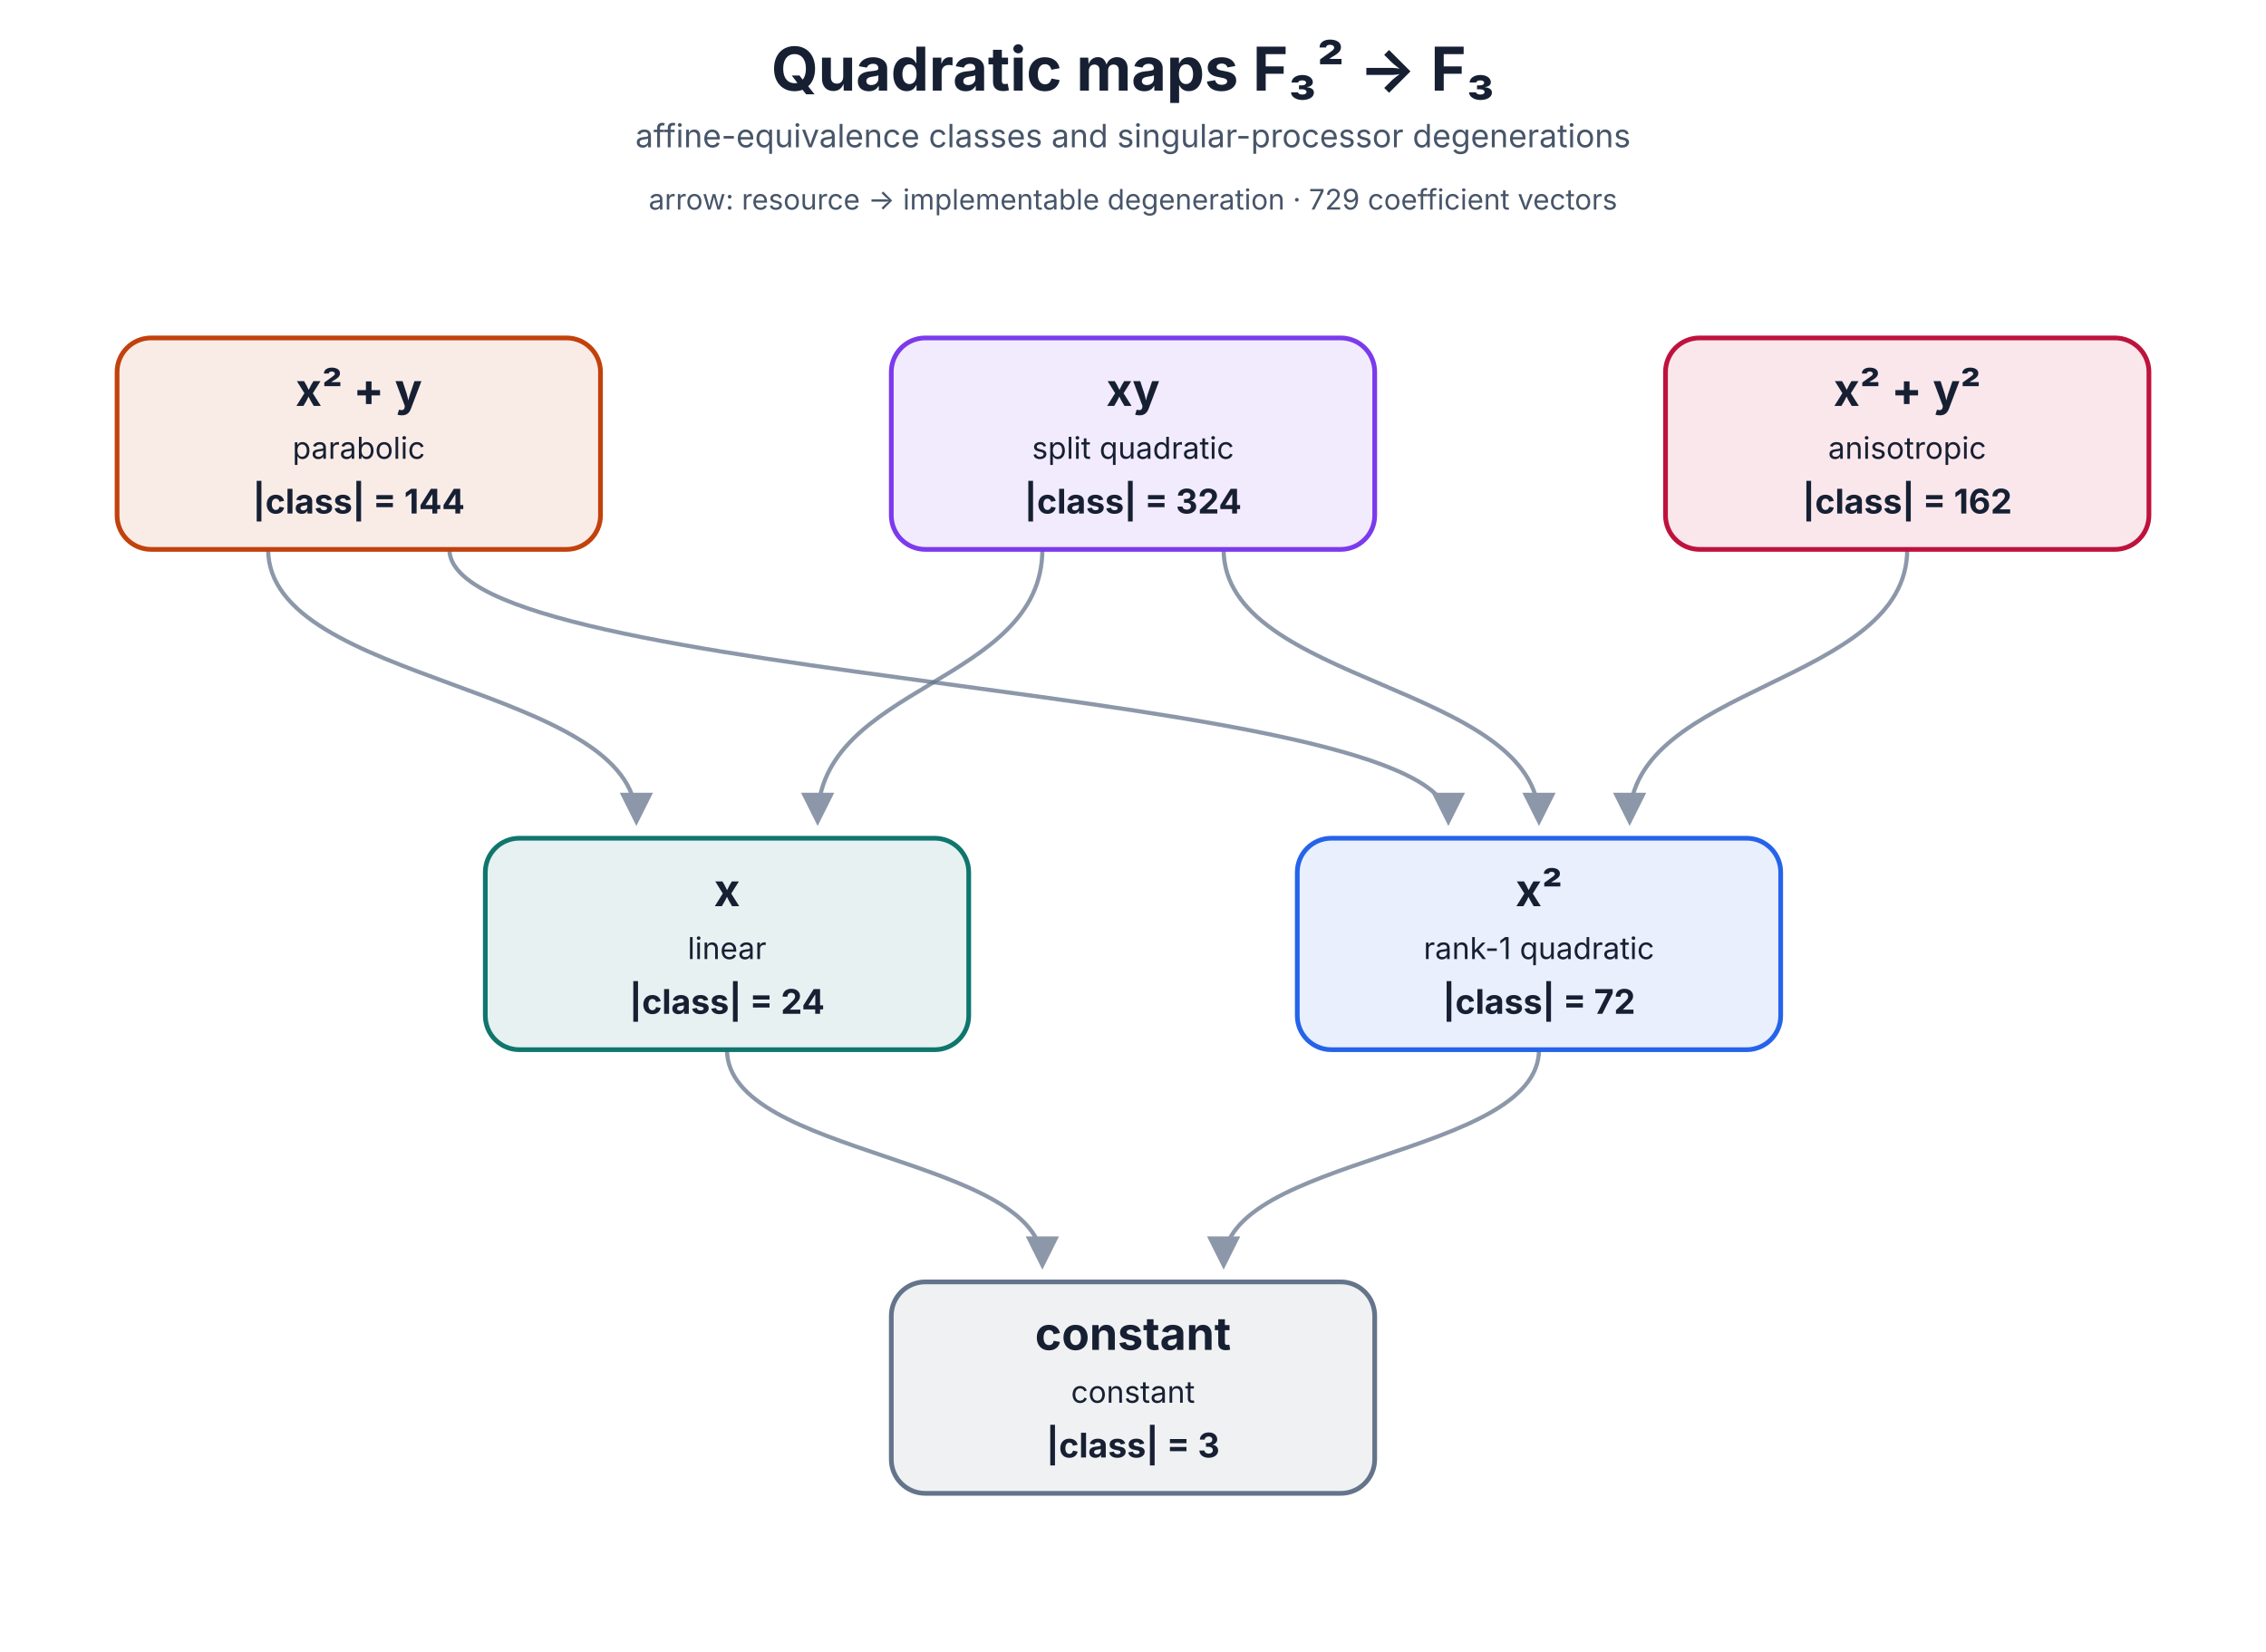
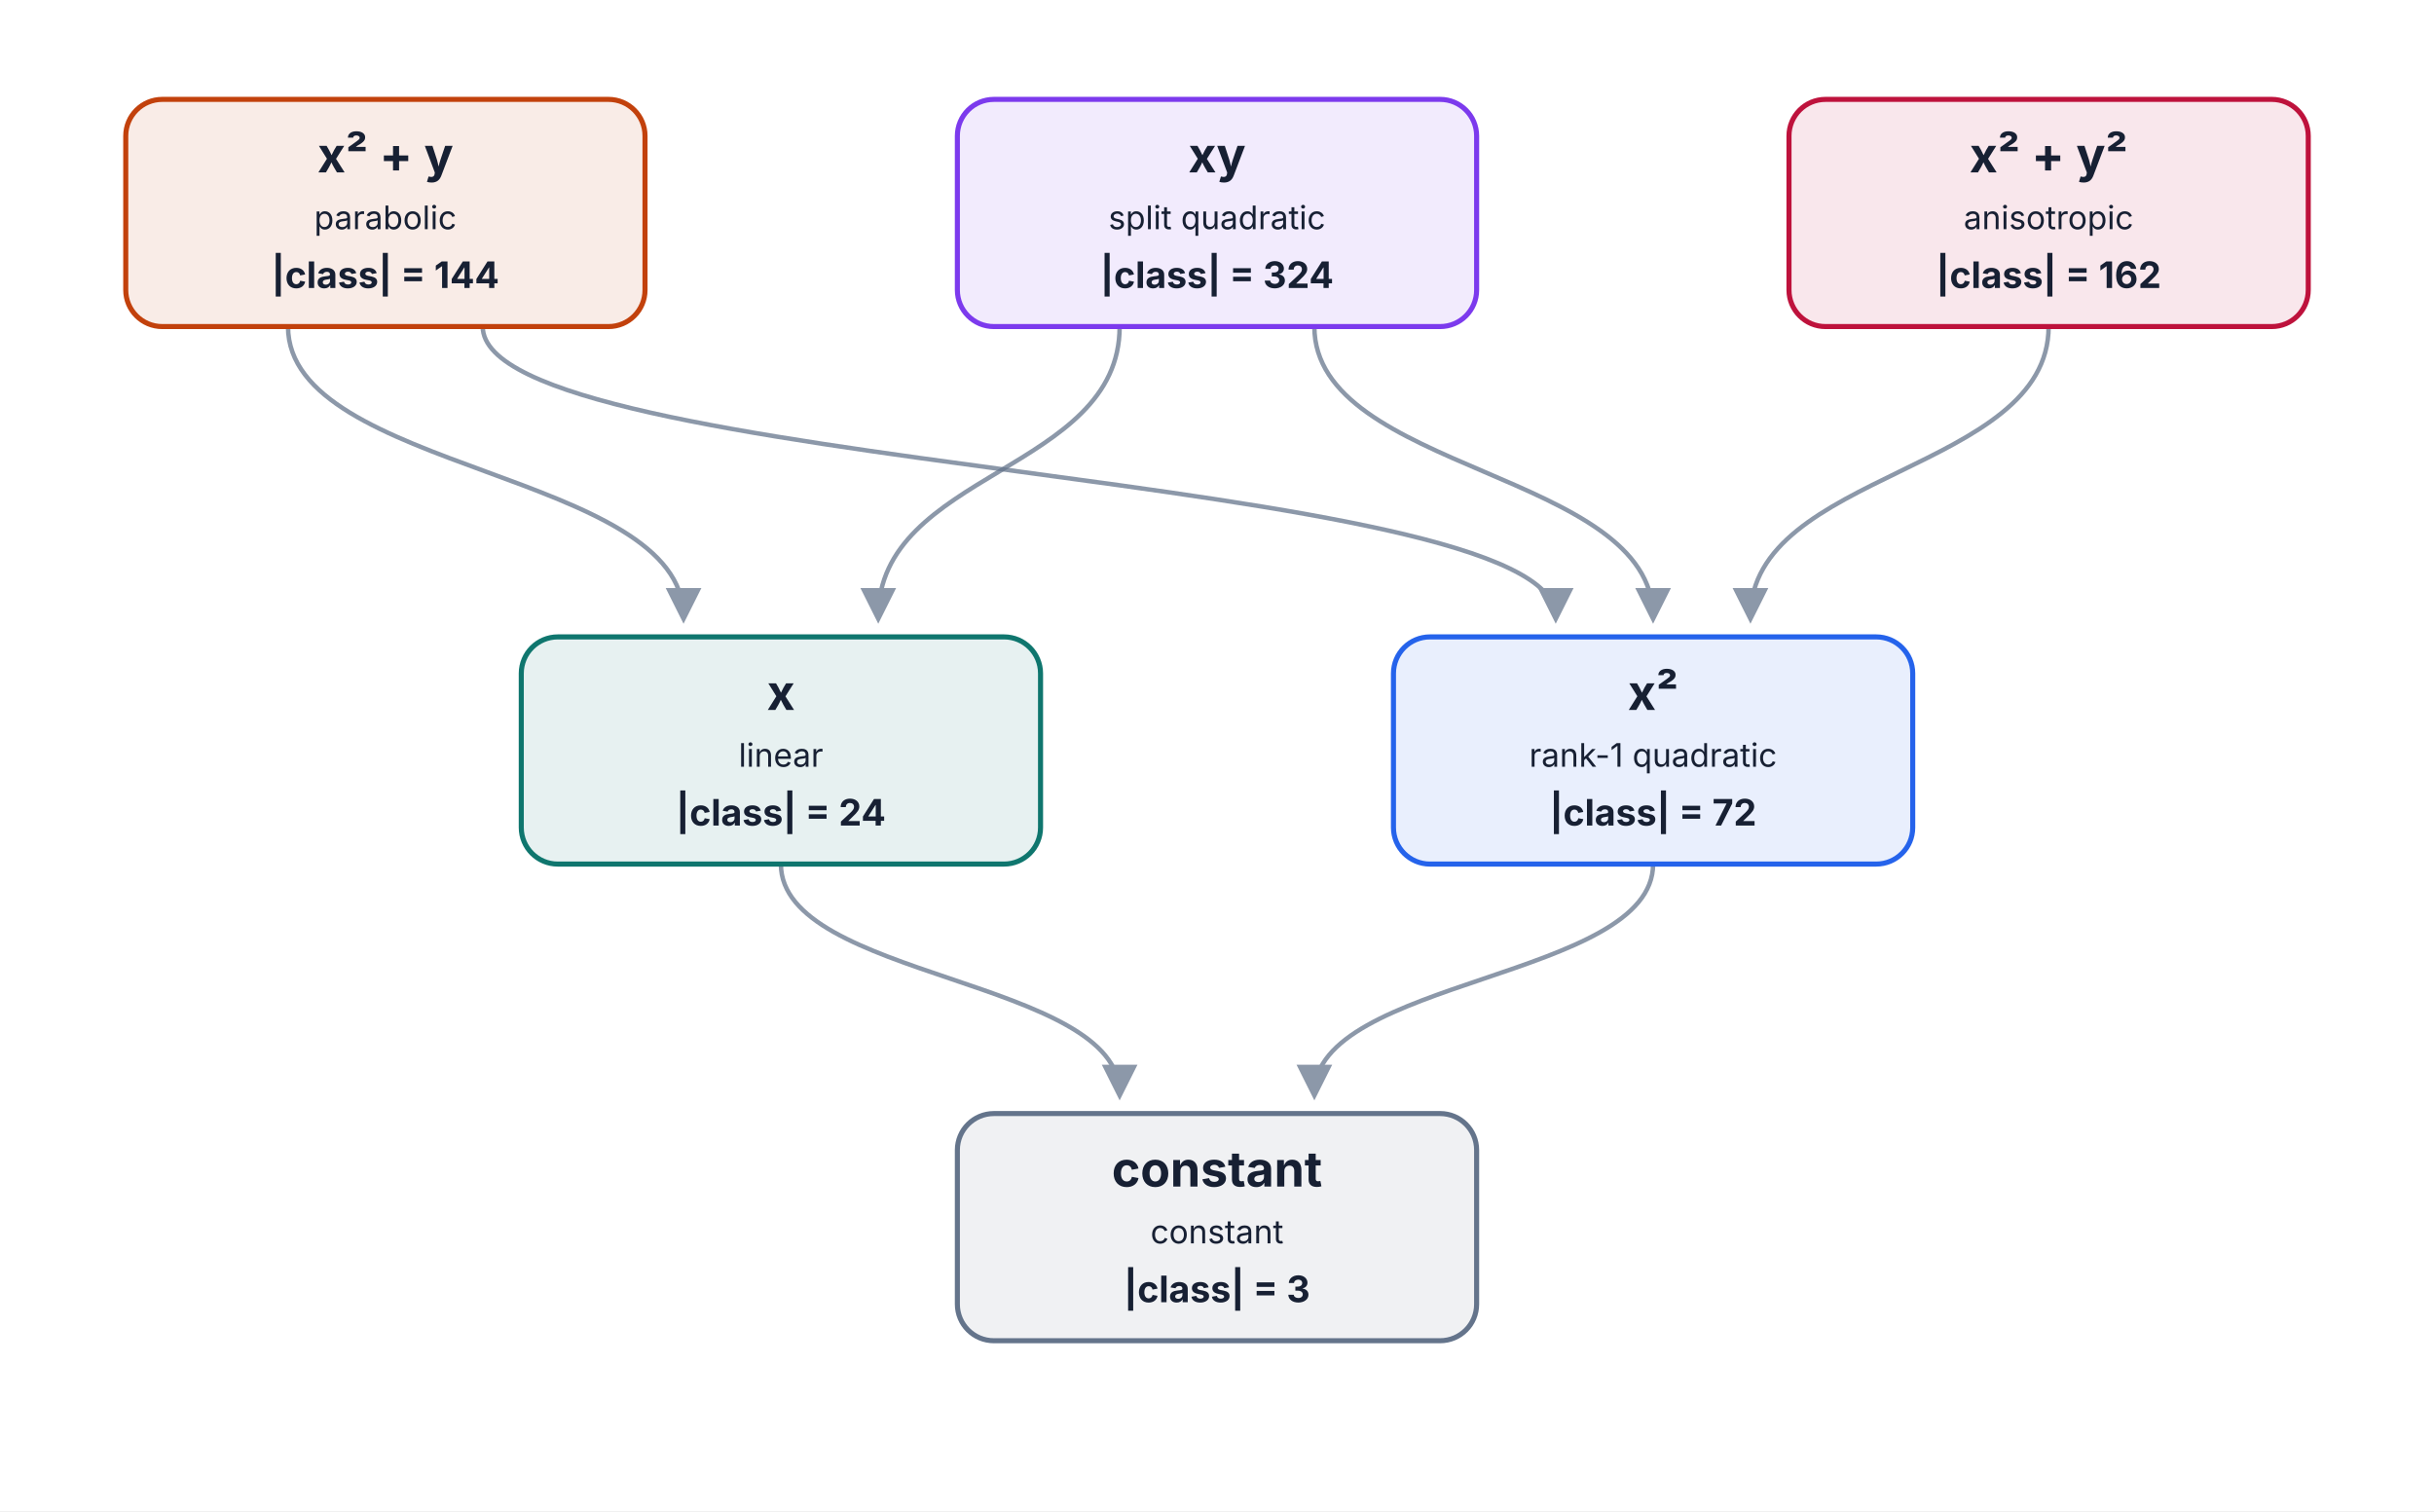
- <svg xmlns="http://www.w3.org/2000/svg" width="1200" height="875" viewBox="0 0 1200 875" role="img" aria-labelledby="title description">
+ <svg xmlns="http://www.w3.org/2000/svg" width="1200" height="745" viewBox="0 0 1200 745" role="img" aria-labelledby="title description">
  <defs>
    <marker id="arrow" viewBox="0 0 10 10" refX="8" refY="5" markerWidth="8" markerHeight="8" orient="auto-start-reverse">
      <path d="M 0 0 L 10 5 L 0 10 z" fill="#64748b" />
    </marker>
    <style>
      .edge { fill: none; stroke: #64748b; stroke-width: 2.2; opacity: .74; }
      .node text { fill: #172033; text-anchor: middle;
                    font-family: Inter, ui-sans-serif, system-ui, sans-serif; }
      .form { font-size: 24px; font-weight: 700; }
      .kind { font-size: 16px; fill: #475569; }
      .size { font-size: 18px; font-weight: 650; font-variant-numeric: tabular-nums; }
      .title { fill: #172033; font: 700 32px Inter, ui-sans-serif, system-ui, sans-serif; }
      .subtitle { fill: #475569; font: 17px Inter, ui-sans-serif, system-ui, sans-serif; }
      .legend { fill: #475569; font: 15px Inter, ui-sans-serif, system-ui, sans-serif; }
    </style>
  </defs>
-   <rect width="1200" height="875" fill="#ffffff" />
-   <text class="title" x="600" y="48" text-anchor="middle">
-     Quadratic maps F₃² → F₃
-   </text>
-   <text class="subtitle" x="600" y="78" text-anchor="middle">
-     affine-equivalence classes and singular-processor degenerations
-   </text>
-   <text class="legend" x="600" y="111" text-anchor="middle">
-     arrow: resource → implementable degeneration · 729 coefficient vectors
-   </text>
-   <path class="edge" d="M 142 291 C 142 362.5, 337 362.5, 337 434" marker-end="url(#arrow)" />
-   <path class="edge" d="M 238 291 C 238 362.5, 767 362.5, 767 434" marker-end="url(#arrow)" />
-   <path class="edge" d="M 552 291 C 552 362.5, 433 362.5, 433 434" marker-end="url(#arrow)" />
-   <path class="edge" d="M 648 291 C 648 362.5, 815 362.5, 815 434" marker-end="url(#arrow)" />
-   <path class="edge" d="M 1010 291 C 1010 362.5, 863 362.5, 863 434" marker-end="url(#arrow)" />
-   <path class="edge" d="M 385 556 C 385 612.5, 552 612.5, 552 669" marker-end="url(#arrow)" />
-   <path class="edge" d="M 815 556 C 815 612.5, 648 612.5, 648 669" marker-end="url(#arrow)" />
-   <g class="node parabolic" transform="translate(190 235)">
+   <rect width="1200" height="745" fill="#ffffff" />
+   <path class="edge" d="M 142 161 C 142 232.5, 337 232.5, 337 304" marker-end="url(#arrow)" />
+   <path class="edge" d="M 238 161 C 238 232.5, 767 232.5, 767 304" marker-end="url(#arrow)" />
+   <path class="edge" d="M 552 161 C 552 232.5, 433 232.5, 433 304" marker-end="url(#arrow)" />
+   <path class="edge" d="M 648 161 C 648 232.5, 815 232.5, 815 304" marker-end="url(#arrow)" />
+   <path class="edge" d="M 1010 161 C 1010 232.5, 863 232.5, 863 304" marker-end="url(#arrow)" />
+   <path class="edge" d="M 385 426 C 385 482.5, 552 482.5, 552 539" marker-end="url(#arrow)" />
+   <path class="edge" d="M 815 426 C 815 482.5, 648 482.5, 648 539" marker-end="url(#arrow)" />
+   <g class="node parabolic" transform="translate(190 105)">
    <rect x="-128" y="-56" width="256" height="112" rx="18" fill="#c2410c" fill-opacity="0.10" stroke="#c2410c" stroke-width="2.5" />
    <text class="form" x="0" y="-20">x² + y</text>
    <text class="kind" x="0" y="8">parabolic</text>
    <text class="size" x="0" y="37">|class| = 144</text>
  </g>
-   <g class="node split" transform="translate(600 235)">
+   <g class="node split" transform="translate(600 105)">
    <rect x="-128" y="-56" width="256" height="112" rx="18" fill="#7c3aed" fill-opacity="0.10" stroke="#7c3aed" stroke-width="2.5" />
    <text class="form" x="0" y="-20">xy</text>
    <text class="kind" x="0" y="8">split quadratic</text>
    <text class="size" x="0" y="37">|class| = 324</text>
  </g>
-   <g class="node anisotropic" transform="translate(1010 235)">
+   <g class="node anisotropic" transform="translate(1010 105)">
    <rect x="-128" y="-56" width="256" height="112" rx="18" fill="#be123c" fill-opacity="0.10" stroke="#be123c" stroke-width="2.5" />
    <text class="form" x="0" y="-20">x² + y²</text>
    <text class="kind" x="0" y="8">anisotropic</text>
    <text class="size" x="0" y="37">|class| = 162</text>
  </g>
-   <g class="node linear" transform="translate(385 500)">
+   <g class="node linear" transform="translate(385 370)">
    <rect x="-128" y="-56" width="256" height="112" rx="18" fill="#0f766e" fill-opacity="0.10" stroke="#0f766e" stroke-width="2.5" />
    <text class="form" x="0" y="-20">x</text>
    <text class="kind" x="0" y="8">linear</text>
    <text class="size" x="0" y="37">|class| = 24</text>
  </g>
-   <g class="node rank1" transform="translate(815 500)">
+   <g class="node rank1" transform="translate(815 370)">
    <rect x="-128" y="-56" width="256" height="112" rx="18" fill="#2563eb" fill-opacity="0.10" stroke="#2563eb" stroke-width="2.5" />
    <text class="form" x="0" y="-20">x²</text>
    <text class="kind" x="0" y="8">rank-1 quadratic</text>
    <text class="size" x="0" y="37">|class| = 72</text>
  </g>
-   <g class="node constant" transform="translate(600 735)">
+   <g class="node constant" transform="translate(600 605)">
    <rect x="-128" y="-56" width="256" height="112" rx="18" fill="#64748b" fill-opacity="0.10" stroke="#64748b" stroke-width="2.5" />
    <text class="form" x="0" y="-20">constant</text>
    <text class="kind" x="0" y="8">constant</text>
    <text class="size" x="0" y="37">|class| = 3</text>
  </g>
</svg>
